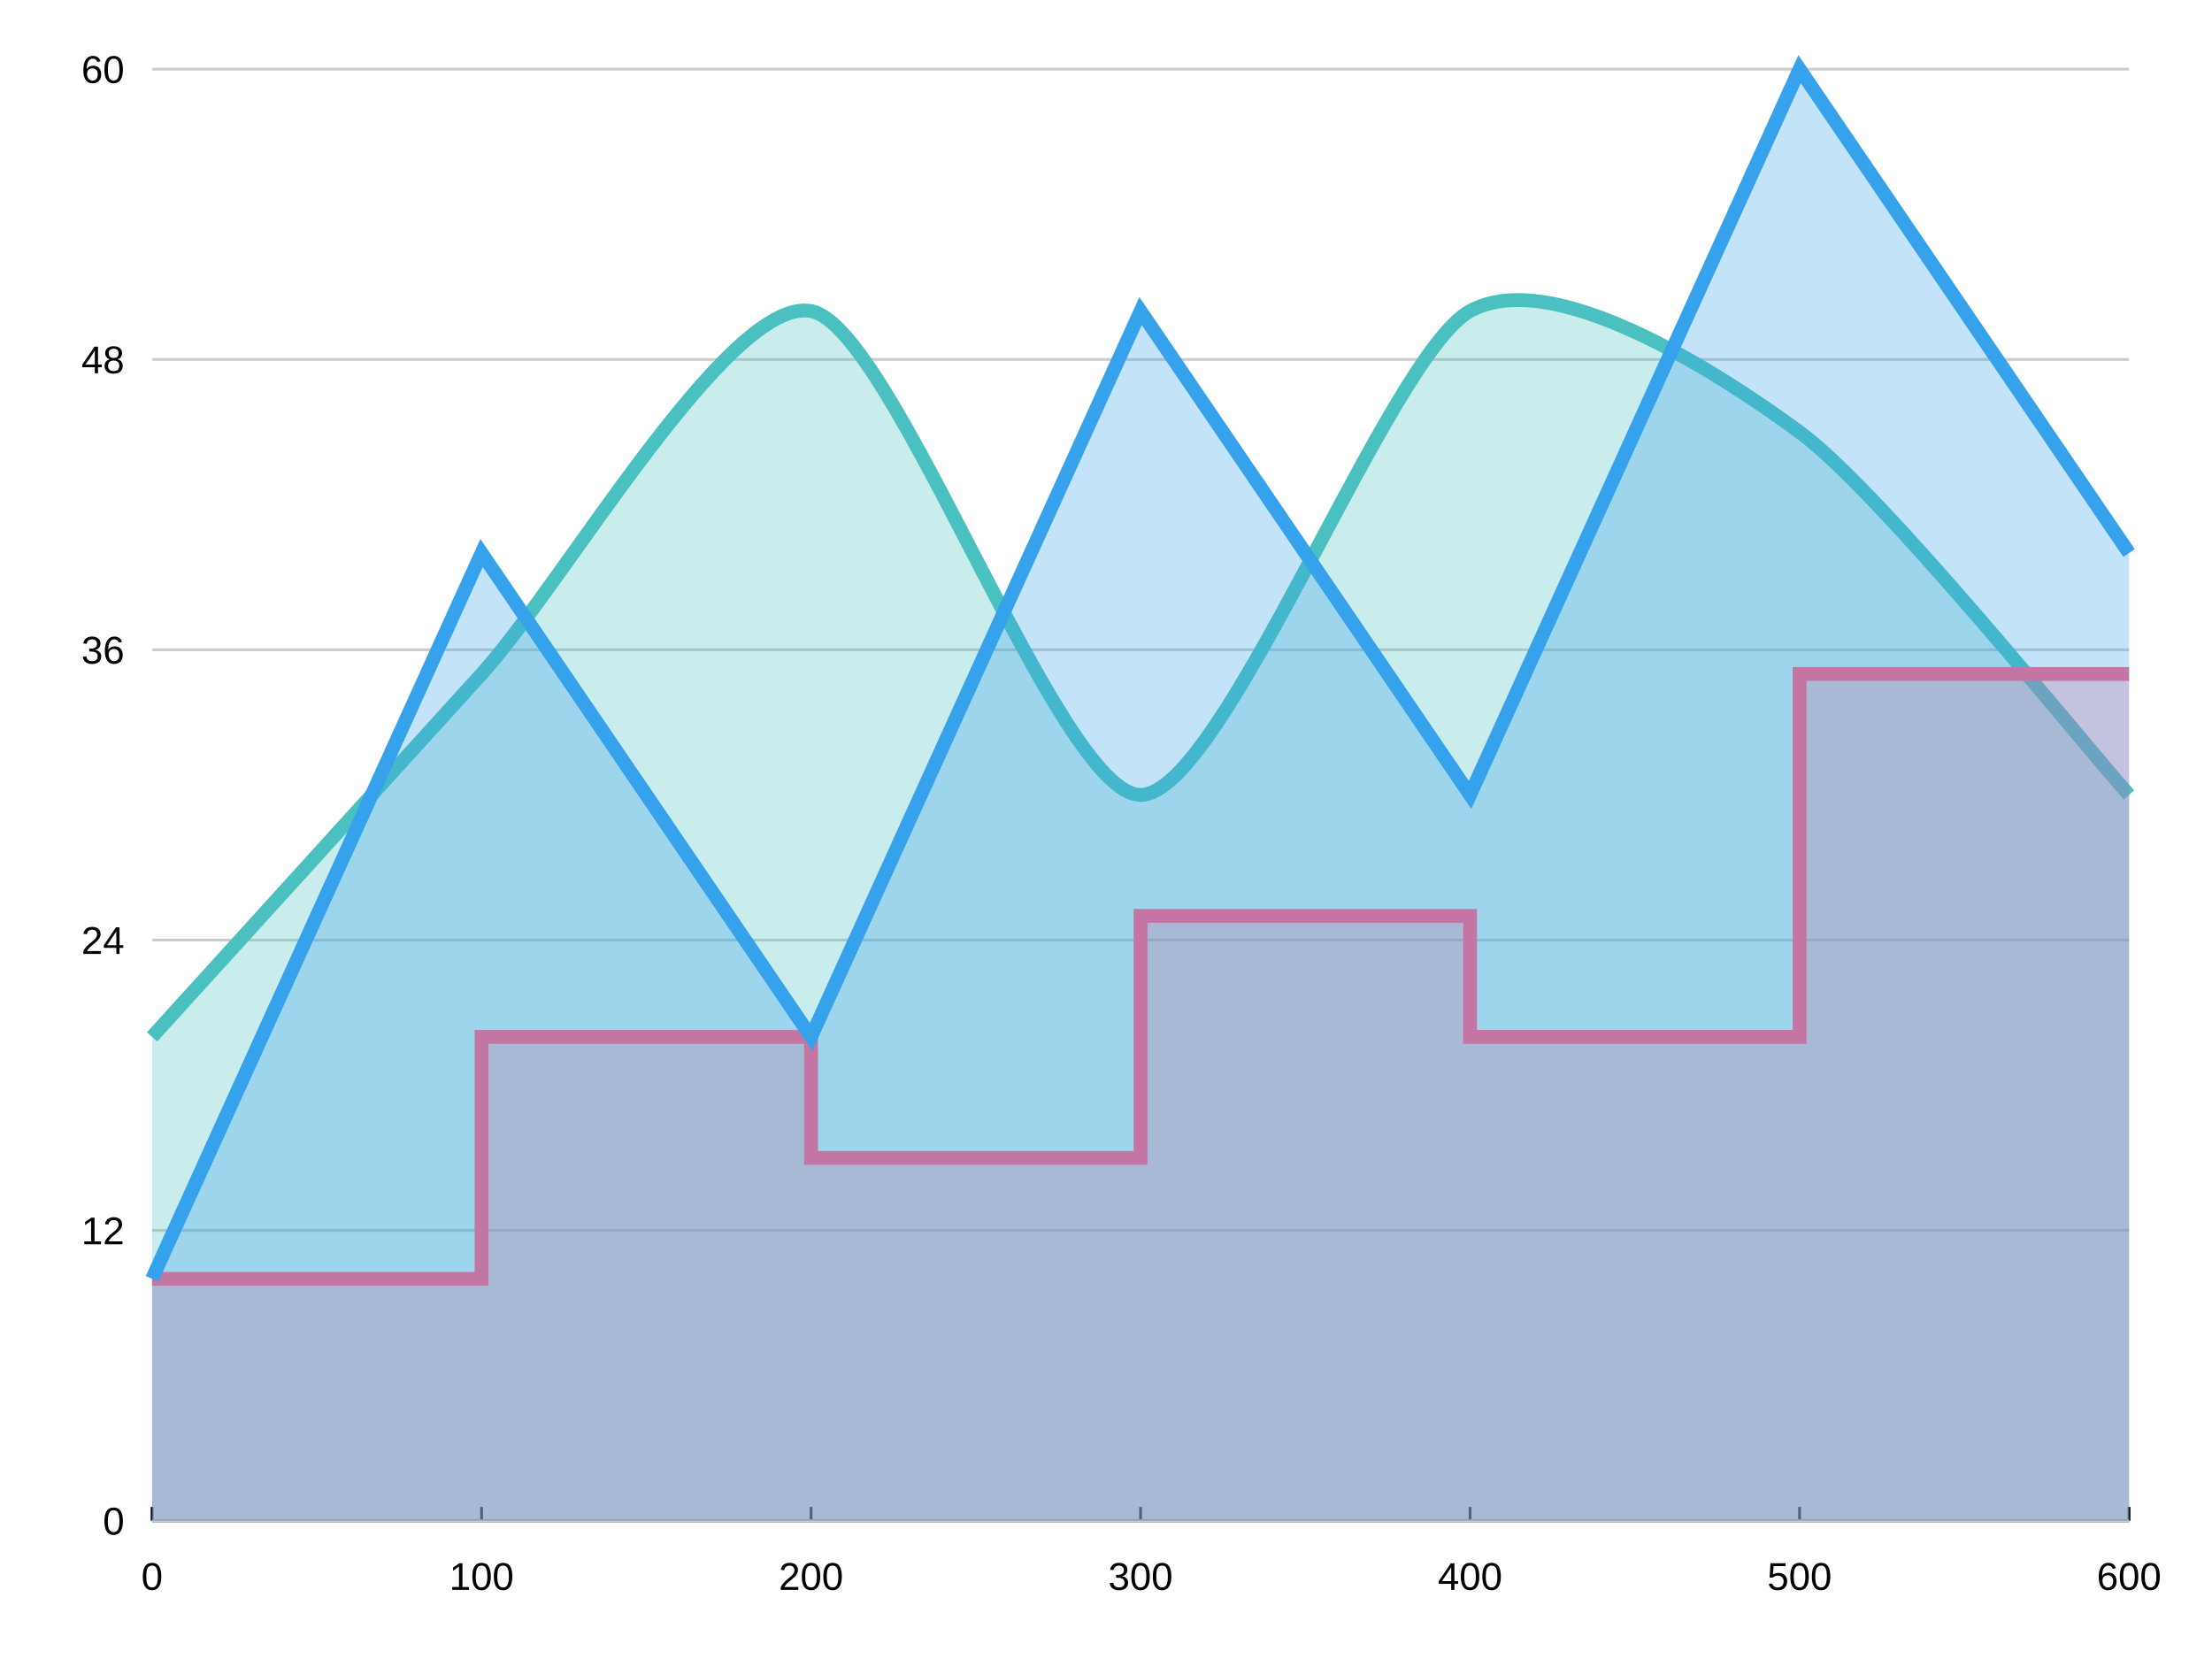
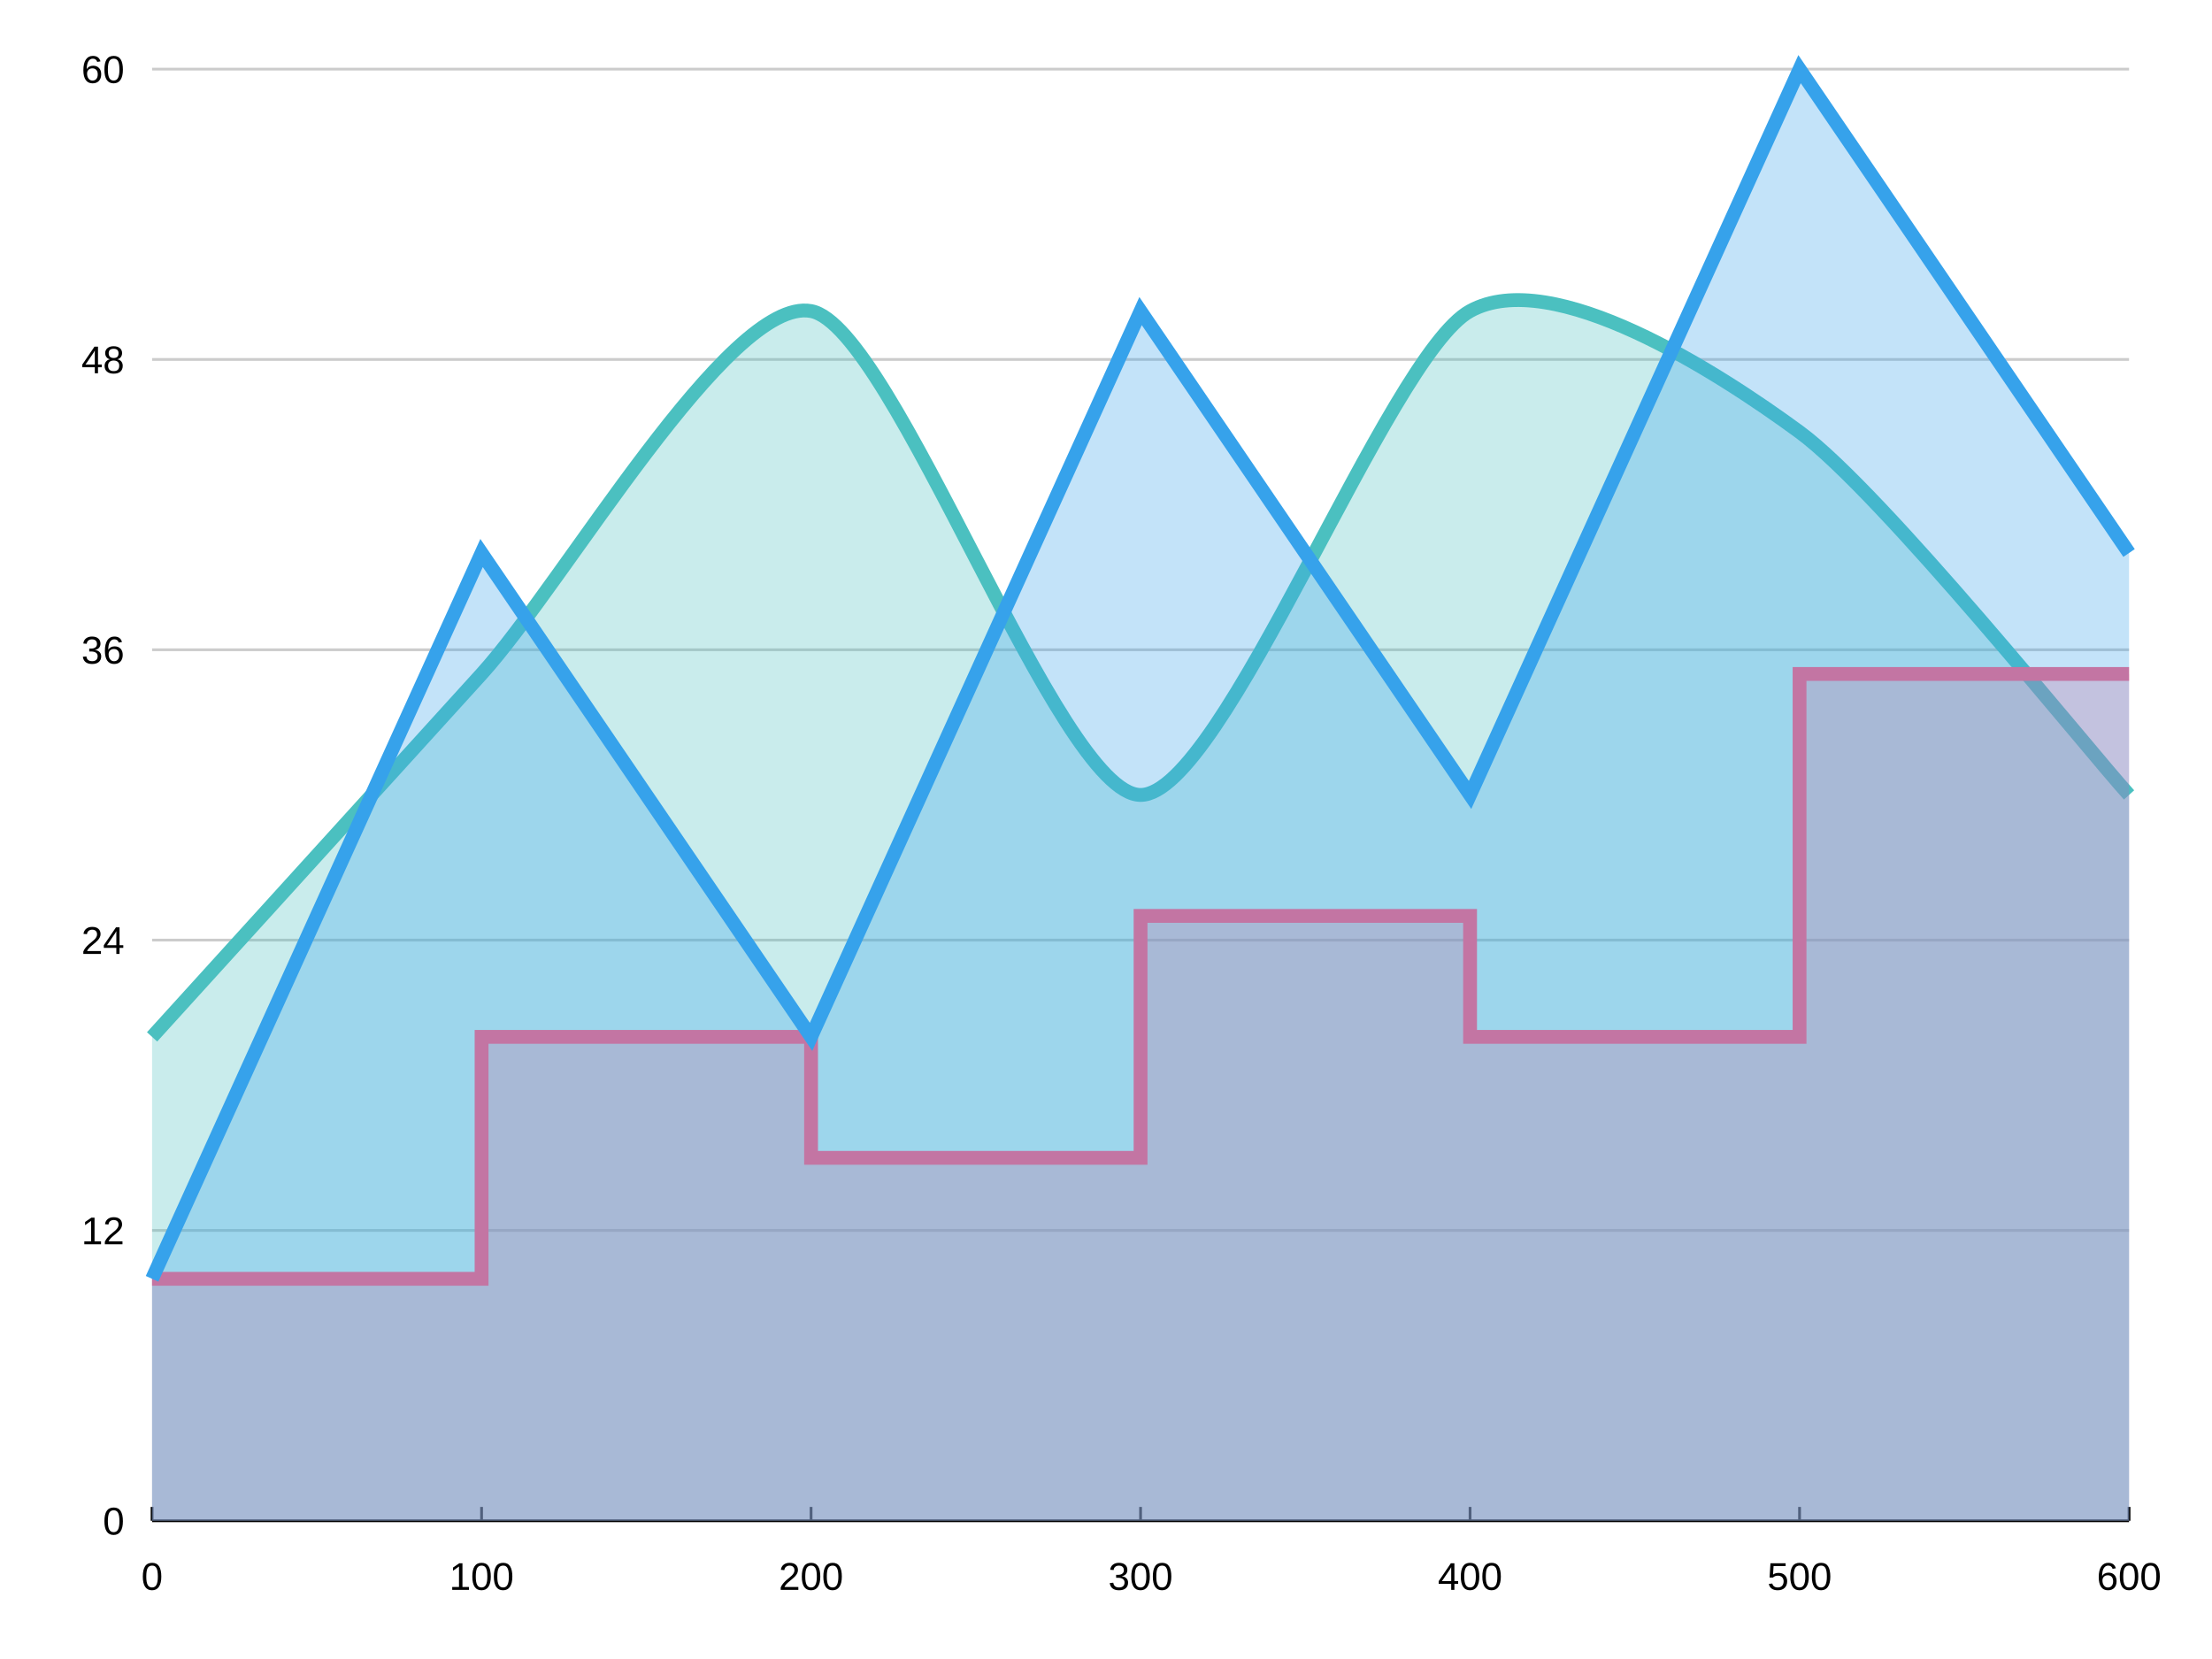
<svg xmlns="http://www.w3.org/2000/svg" width="800" height="600" viewBox="0 0 800 600">
  <rect x="0" y="0" width="800" height="600" fill="white" fill-opacity="1" stroke="none" stroke-width="0" rx="0" ry="0" />
  <text x="45" y="555" font-family="arial" font-size="14" fill="black" stroke="none" stroke-width="0" text-anchor="end" dominant-baseline="alphabetic" alignment-baseline="auto">0</text>
  <text x="45" y="450" font-family="arial" font-size="14" fill="black" stroke="none" stroke-width="0" text-anchor="end" dominant-baseline="alphabetic" alignment-baseline="auto">12</text>
  <text x="45" y="345" font-family="arial" font-size="14" fill="black" stroke="none" stroke-width="0" text-anchor="end" dominant-baseline="alphabetic" alignment-baseline="auto">24</text>
  <text x="45" y="240" font-family="arial" font-size="14" fill="black" stroke="none" stroke-width="0" text-anchor="end" dominant-baseline="alphabetic" alignment-baseline="auto">36</text>
  <text x="45" y="135" font-family="arial" font-size="14" fill="black" stroke="none" stroke-width="0" text-anchor="end" dominant-baseline="alphabetic" alignment-baseline="auto">48</text>
  <text x="45" y="30" font-family="arial" font-size="14" fill="black" stroke="none" stroke-width="0" text-anchor="end" dominant-baseline="alphabetic" alignment-baseline="auto">60</text>
-   <line x1="55" y1="550" x2="770" y2="550" stroke="black" stroke-dasharray="none" stroke-width="1" />
+   <line x1="55" y1="550" x2="770" y2="550" stroke="black" stroke-dasharray="none" stroke-width="1" stroke-opacity="1" />
  <text x="55" y="575" font-family="arial" font-size="14" fill="black" stroke="none" stroke-width="0" text-anchor="middle" dominant-baseline="alphabetic" alignment-baseline="auto">0</text>
-   <line x1="55" y1="550" x2="55" y2="545" stroke="black" stroke-dasharray="none" stroke-width="1" />
+   <line x1="55" y1="550" x2="55" y2="545" stroke="black" stroke-dasharray="none" stroke-width="1" stroke-opacity="1" />
  <text x="174.167" y="575" font-family="arial" font-size="14" fill="black" stroke="none" stroke-width="0" text-anchor="middle" dominant-baseline="alphabetic" alignment-baseline="auto">100</text>
-   <line x1="174.167" y1="550" x2="174.167" y2="545" stroke="black" stroke-dasharray="none" stroke-width="1" />
+   <line x1="174.167" y1="550" x2="174.167" y2="545" stroke="black" stroke-dasharray="none" stroke-width="1" stroke-opacity="1" />
  <text x="293.333" y="575" font-family="arial" font-size="14" fill="black" stroke="none" stroke-width="0" text-anchor="middle" dominant-baseline="alphabetic" alignment-baseline="auto">200</text>
-   <line x1="293.333" y1="550" x2="293.333" y2="545" stroke="black" stroke-dasharray="none" stroke-width="1" />
+   <line x1="293.333" y1="550" x2="293.333" y2="545" stroke="black" stroke-dasharray="none" stroke-width="1" stroke-opacity="1" />
  <text x="412.5" y="575" font-family="arial" font-size="14" fill="black" stroke="none" stroke-width="0" text-anchor="middle" dominant-baseline="alphabetic" alignment-baseline="auto">300</text>
-   <line x1="412.5" y1="550" x2="412.5" y2="545" stroke="black" stroke-dasharray="none" stroke-width="1" />
+   <line x1="412.5" y1="550" x2="412.5" y2="545" stroke="black" stroke-dasharray="none" stroke-width="1" stroke-opacity="1" />
  <text x="531.667" y="575" font-family="arial" font-size="14" fill="black" stroke="none" stroke-width="0" text-anchor="middle" dominant-baseline="alphabetic" alignment-baseline="auto">400</text>
-   <line x1="531.667" y1="550" x2="531.667" y2="545" stroke="black" stroke-dasharray="none" stroke-width="1" />
+   <line x1="531.667" y1="550" x2="531.667" y2="545" stroke="black" stroke-dasharray="none" stroke-width="1" stroke-opacity="1" />
  <text x="650.833" y="575" font-family="arial" font-size="14" fill="black" stroke="none" stroke-width="0" text-anchor="middle" dominant-baseline="alphabetic" alignment-baseline="auto">500</text>
-   <line x1="650.833" y1="550" x2="650.833" y2="545" stroke="black" stroke-dasharray="none" stroke-width="1" />
+   <line x1="650.833" y1="550" x2="650.833" y2="545" stroke="black" stroke-dasharray="none" stroke-width="1" stroke-opacity="1" />
  <text x="770" y="575" font-family="arial" font-size="14" fill="black" stroke="none" stroke-width="0" text-anchor="middle" dominant-baseline="alphabetic" alignment-baseline="auto">600</text>
-   <line x1="770" y1="550" x2="770" y2="545" stroke="black" stroke-dasharray="none" stroke-width="1" />
-   <line x1="55" y1="550" x2="770" y2="550" stroke="#ccc" stroke-dasharray="none" stroke-width="1" />
-   <line x1="55" y1="445" x2="770" y2="445" stroke="#ccc" stroke-dasharray="none" stroke-width="1" />
-   <line x1="55" y1="340" x2="770" y2="340" stroke="#ccc" stroke-dasharray="none" stroke-width="1" />
-   <line x1="55" y1="235" x2="770" y2="235" stroke="#ccc" stroke-dasharray="none" stroke-width="1" />
-   <line x1="55" y1="130" x2="770" y2="130" stroke="#ccc" stroke-dasharray="none" stroke-width="1" />
-   <line x1="55" y1="25" x2="770" y2="25" stroke="#ccc" stroke-dasharray="none" stroke-width="1" />
-   <path d="M 55,375 C 69.90,358.59 144.38,276.56 174.17,243.75 C 203.96,210.94 263.54,107.03 293.33,112.50 C 323.13,117.97 382.71,287.50 412.50,287.50 C 442.29,287.50 501.88,128.91 531.67,112.50 C 561.46,96.09 621.04,134.38 650.83,156.25 C 680.62,178.12 755.10,271.09 770.00,287.50 L 770,550 L 55,550 Z" fill="rgba(75, 192, 192, 0.3)" stroke="none" stroke-width="0" />
-   <path d="M 55,375 C 69.90,358.59 144.38,276.56 174.17,243.75 C 203.96,210.94 263.54,107.03 293.33,112.50 C 323.13,117.97 382.71,287.50 412.50,287.50 C 442.29,287.50 501.88,128.91 531.67,112.50 C 561.46,96.09 621.04,134.38 650.83,156.25 C 680.62,178.12 755.10,271.09 770.00,287.50" fill="none" stroke="rgb(75, 192, 192)" stroke-width="5" />
-   <circle cx="55" cy="375" r="10" fill="transparent" stroke="none" stroke-width="0" />
-   <circle cx="174.167" cy="243.75" r="10" fill="transparent" stroke="none" stroke-width="0" />
-   <circle cx="293.333" cy="112.5" r="10" fill="transparent" stroke="none" stroke-width="0" />
-   <circle cx="412.5" cy="287.5" r="10" fill="transparent" stroke="none" stroke-width="0" />
-   <circle cx="531.667" cy="112.5" r="10" fill="transparent" stroke="none" stroke-width="0" />
-   <circle cx="650.833" cy="156.25" r="10" fill="transparent" stroke="none" stroke-width="0" />
-   <circle cx="770" cy="287.5" r="10" fill="transparent" stroke="none" stroke-width="0" />
+   <line x1="770" y1="550" x2="770" y2="545" stroke="black" stroke-dasharray="none" stroke-width="1" stroke-opacity="1" />
+   <line x1="55" y1="445" x2="770" y2="445" stroke="black" stroke-dasharray="none" stroke-width="1" stroke-opacity="0.2" />
+   <line x1="55" y1="340" x2="770" y2="340" stroke="black" stroke-dasharray="none" stroke-width="1" stroke-opacity="0.2" />
+   <line x1="55" y1="235" x2="770" y2="235" stroke="black" stroke-dasharray="none" stroke-width="1" stroke-opacity="0.2" />
+   <line x1="55" y1="130" x2="770" y2="130" stroke="black" stroke-dasharray="none" stroke-width="1" stroke-opacity="0.2" />
+   <line x1="55" y1="25" x2="770" y2="25" stroke="black" stroke-dasharray="none" stroke-width="1" stroke-opacity="0.2" />
+   <path d="M 55,375 C 69.90,358.59 144.38,276.56 174.17,243.75 C 203.96,210.94 263.54,107.03 293.33,112.50 C 323.12,117.97 382.71,287.50 412.50,287.50 C 442.29,287.50 501.87,128.91 531.67,112.50 C 561.46,96.09 621.04,134.38 650.83,156.25 C 680.62,178.12 755.10,271.09 770.00,287.50 L 770,550 L 55,550 Z" fill="rgba(75, 192, 192, 0.3)" stroke="none" stroke-width="0" />
+   <path d="M 55,375 C 69.90,358.59 144.38,276.56 174.17,243.75 C 203.96,210.94 263.54,107.03 293.33,112.50 C 323.12,117.97 382.71,287.50 412.50,287.50 C 442.29,287.50 501.87,128.91 531.67,112.50 C 561.46,96.09 621.04,134.38 650.83,156.25 C 680.62,178.12 755.10,271.09 770.00,287.50" fill="none" stroke="rgb(75, 192, 192)" stroke-width="5" />
  <path d="M 55,462.5 H 174.167 V 375 H 293.333 V 418.75 H 412.5 V 331.25 H 531.667 V 375 H 650.833 V 243.75 H 770 V 243.75 L 770,550 L 55,550 Z" fill="rgba(255, 99, 132, 0.3)" stroke="none" stroke-width="0" />
  <path d="M 55,462.5 H 174.167 V 375 H 293.333 V 418.75 H 412.5 V 331.25 H 531.667 V 375 H 650.833 V 243.75 H 770 V 243.75" fill="none" stroke="rgb(255, 99, 132)" stroke-width="5" />
-   <circle cx="55" cy="462.5" r="10" fill="transparent" stroke="none" stroke-width="0" />
-   <circle cx="174.167" cy="375" r="10" fill="transparent" stroke="none" stroke-width="0" />
-   <circle cx="293.333" cy="418.75" r="10" fill="transparent" stroke="none" stroke-width="0" />
-   <circle cx="412.5" cy="331.25" r="10" fill="transparent" stroke="none" stroke-width="0" />
-   <circle cx="531.667" cy="375" r="10" fill="transparent" stroke="none" stroke-width="0" />
-   <circle cx="650.833" cy="243.75" r="10" fill="transparent" stroke="none" stroke-width="0" />
-   <circle cx="770" cy="243.75" r="10" fill="transparent" stroke="none" stroke-width="0" />
  <path d="M 55,462.5 L 174.167,200 L 293.333,375 L 412.5,112.5 L 531.667,287.5 L 650.833,25 L 770,200 L 770,550 L 55,550 Z" fill="rgba(54, 162, 235, 0.3)" stroke="none" stroke-width="0" />
  <path d="M 55,462.5 L 174.167,200 L 293.333,375 L 412.5,112.5 L 531.667,287.5 L 650.833,25 L 770,200" fill="none" stroke="rgb(54, 162, 235)" stroke-width="5" />
-   <circle cx="55" cy="462.5" r="10" fill="transparent" stroke="none" stroke-width="0" />
-   <circle cx="174.167" cy="200" r="10" fill="transparent" stroke="none" stroke-width="0" />
-   <circle cx="293.333" cy="375" r="10" fill="transparent" stroke="none" stroke-width="0" />
-   <circle cx="412.5" cy="112.5" r="10" fill="transparent" stroke="none" stroke-width="0" />
-   <circle cx="531.667" cy="287.5" r="10" fill="transparent" stroke="none" stroke-width="0" />
-   <circle cx="650.833" cy="25" r="10" fill="transparent" stroke="none" stroke-width="0" />
-   <circle cx="770" cy="200" r="10" fill="transparent" stroke="none" stroke-width="0" />
</svg>
